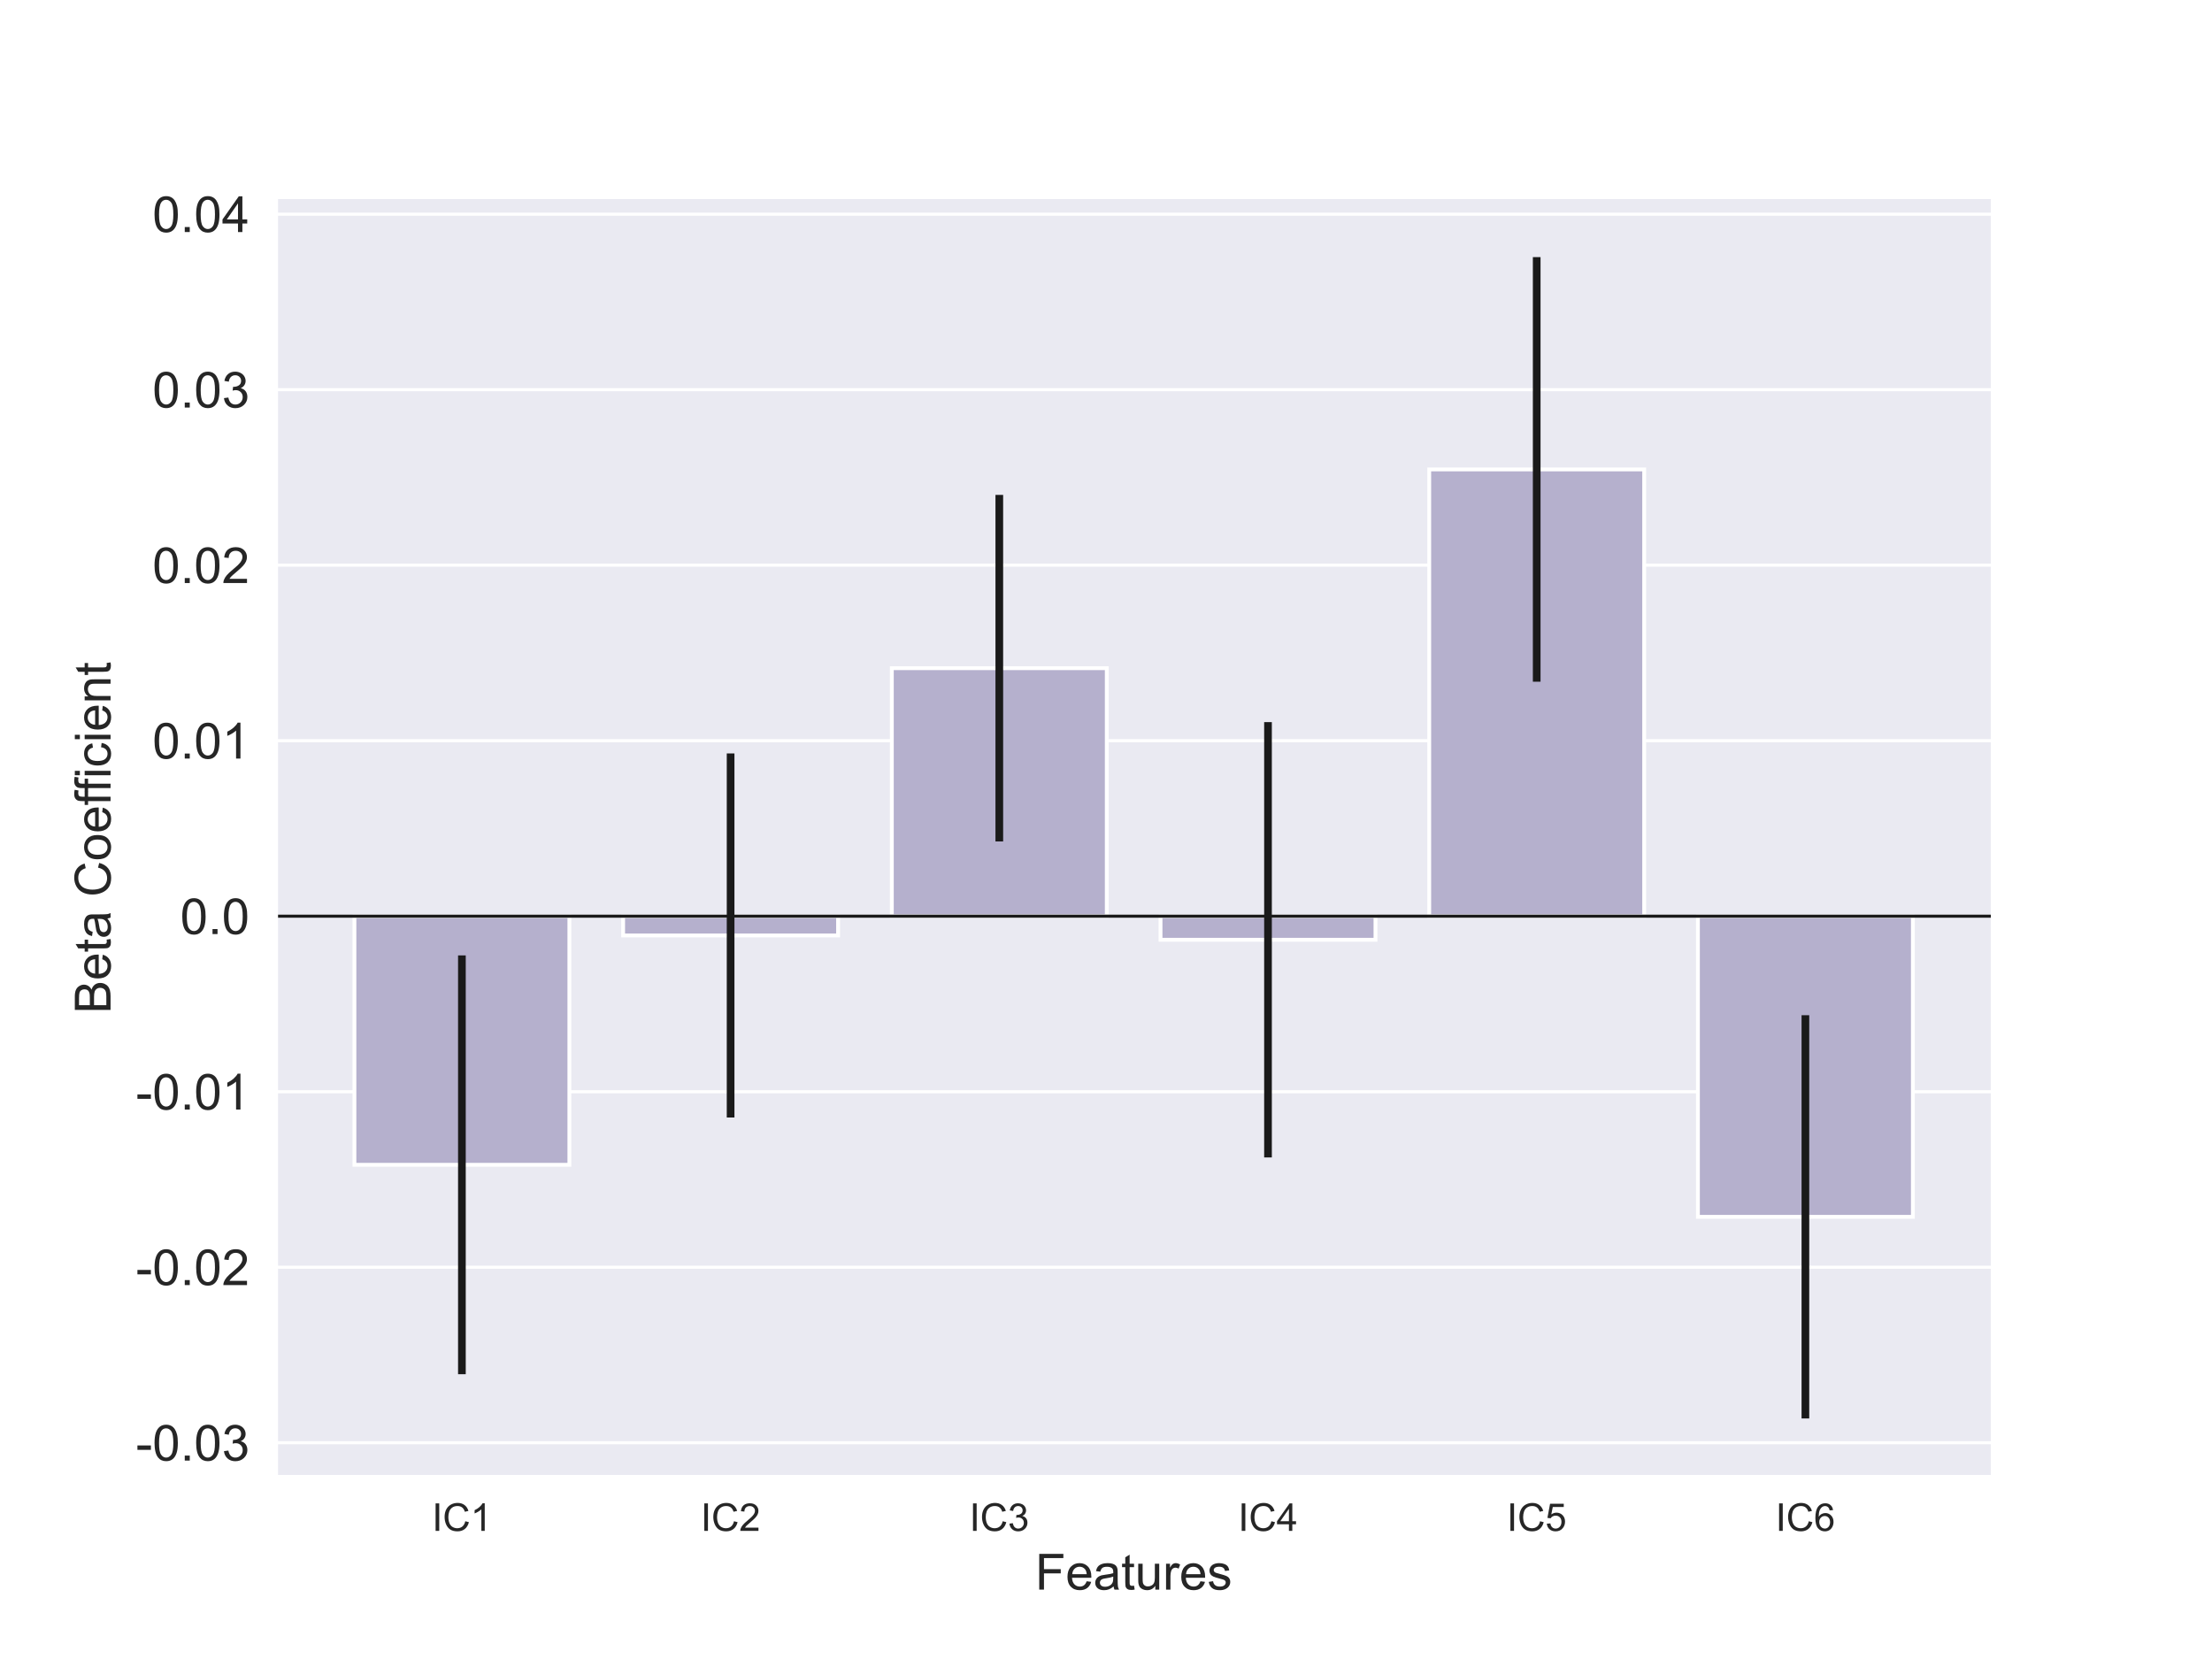
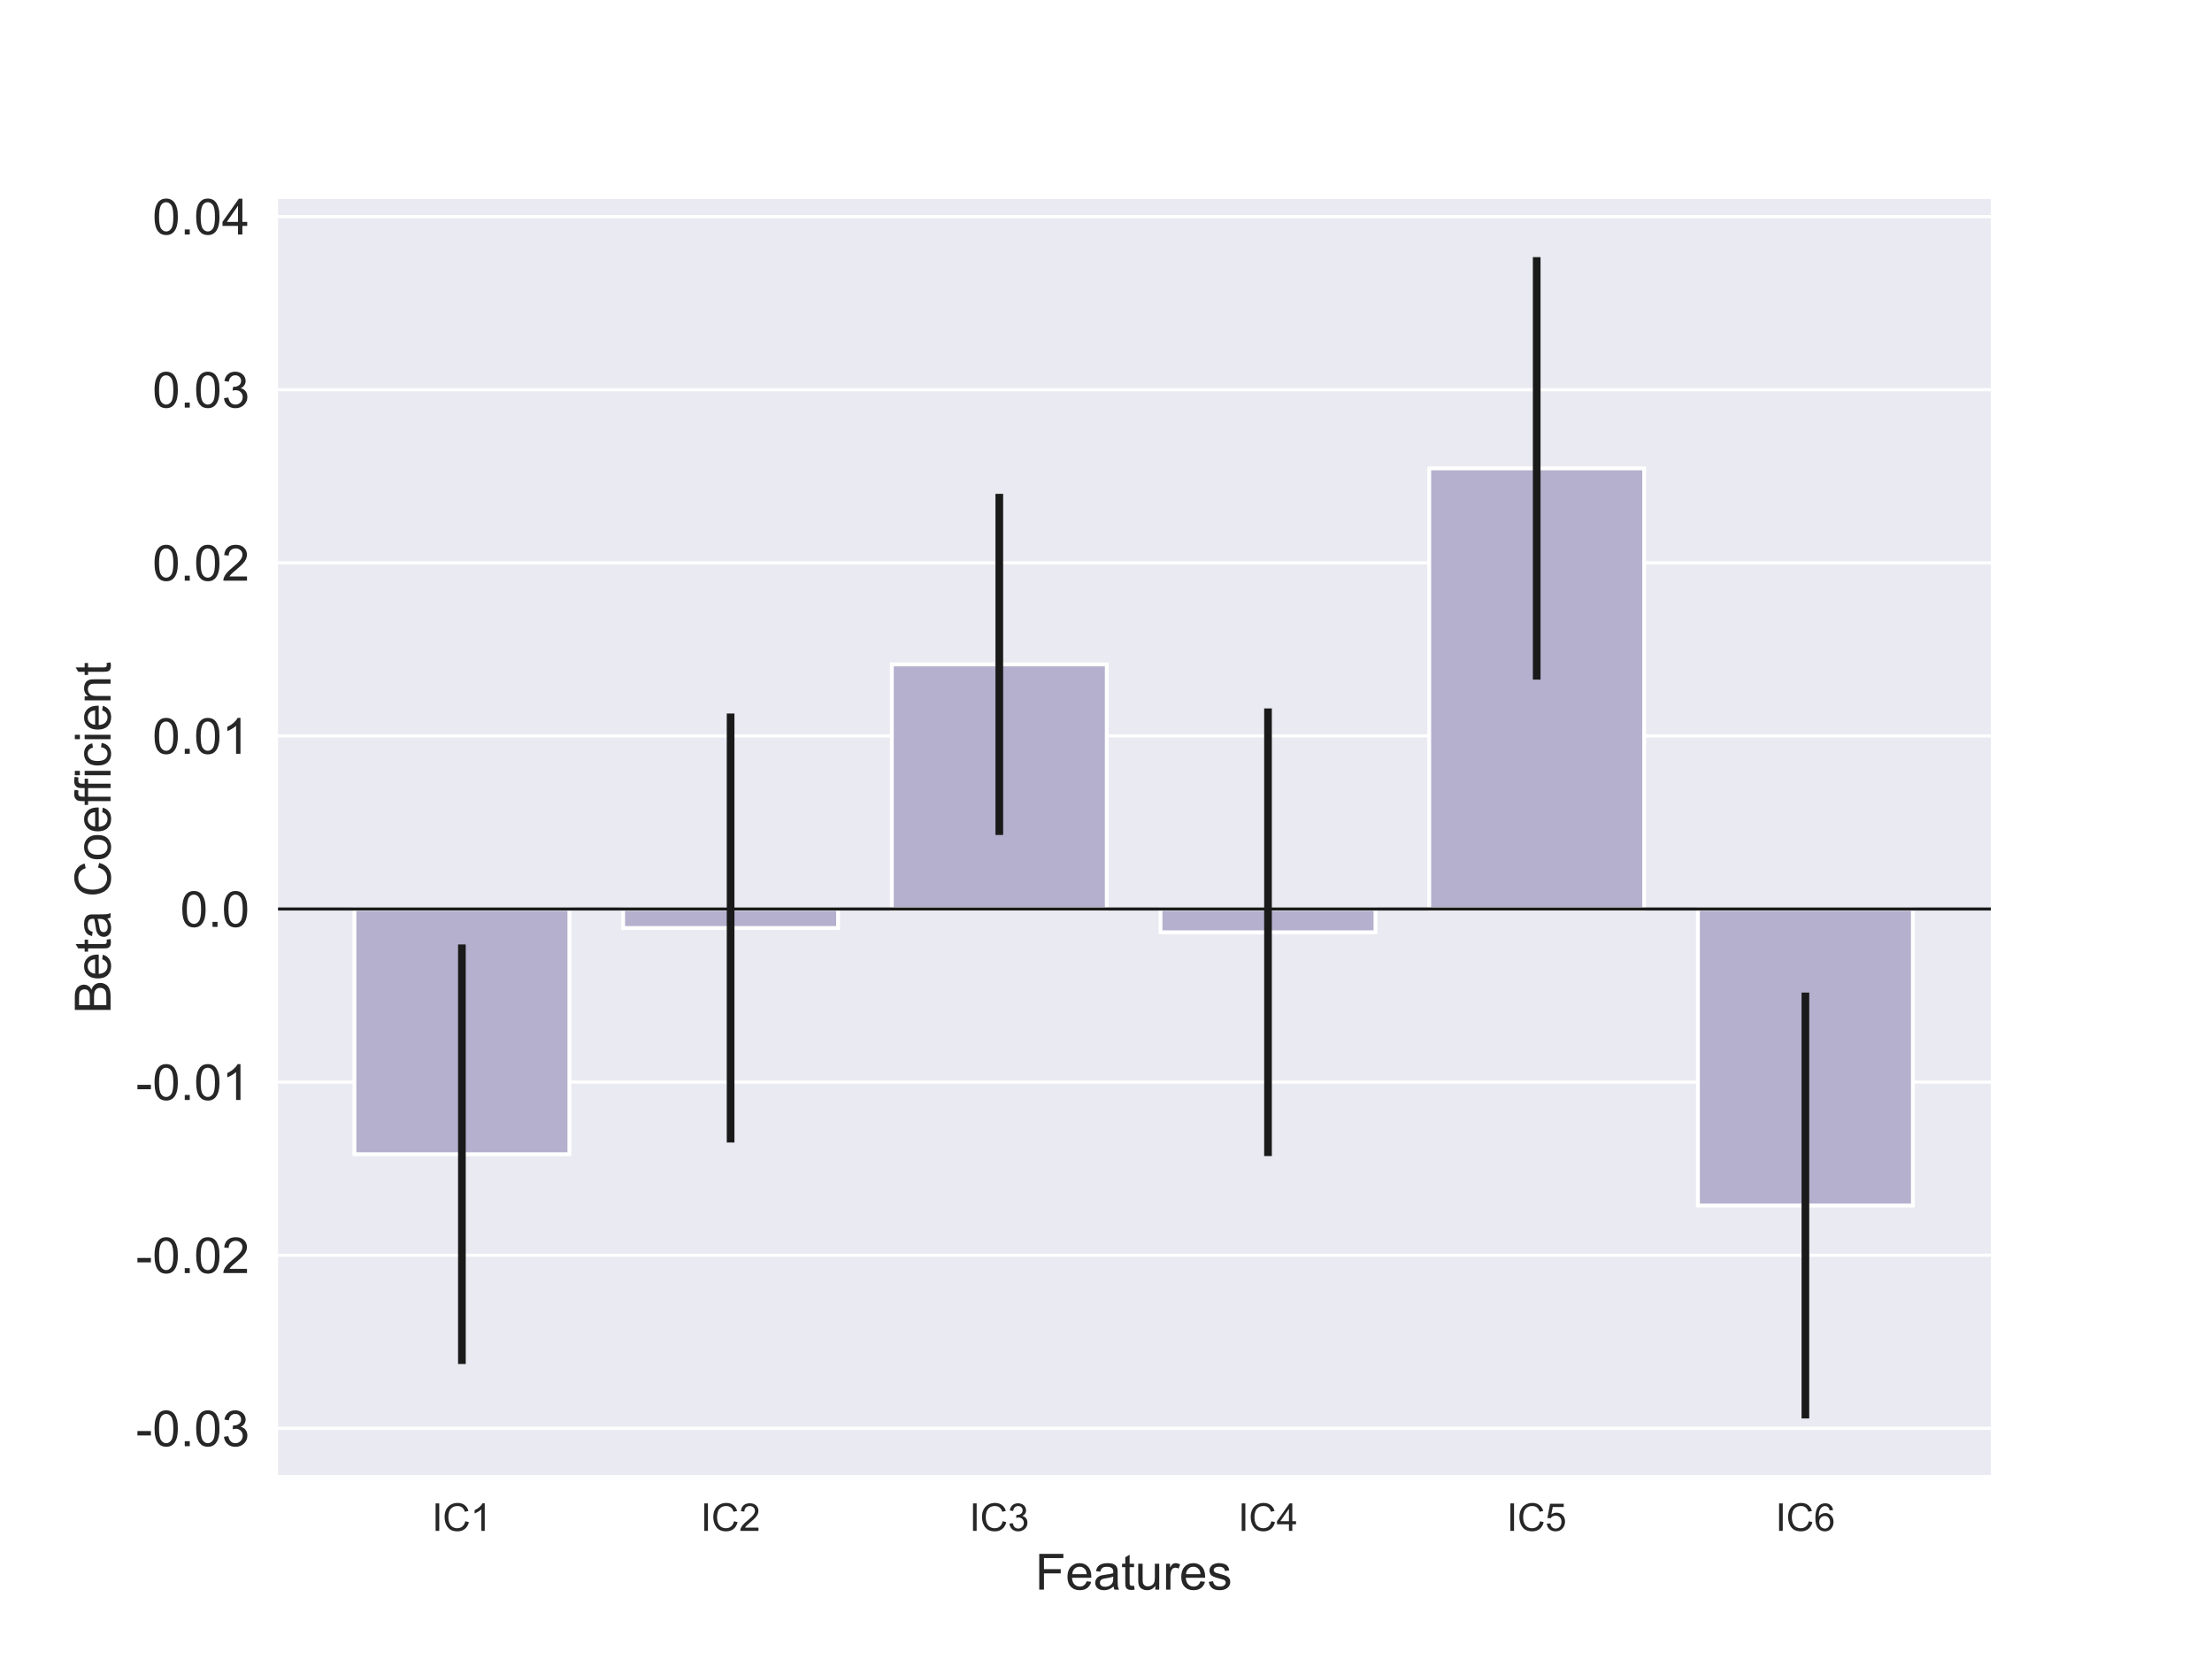
<svg xmlns="http://www.w3.org/2000/svg" xmlns:xlink="http://www.w3.org/1999/xlink" width="576pt" height="432pt" viewBox="0 0 576 432" version="1.1">
  <defs>
    <style type="text/css">*{stroke-linejoin: round; stroke-linecap: butt}</style>
  </defs>
  <g id="figure_1">
    <g id="patch_1">
      <path d="M 0 432  L 576 432  L 576 0  L 0 0  z " style="fill: #ffffff" />
    </g>
    <g id="axes_1">
      <g id="patch_2">
        <path d="M 72 384.48  L 518.4 384.48  L 518.4 51.84  L 72 51.84  z " style="fill: #eaeaf2" />
      </g>
      <g id="matplotlib.axis_1">
        <g id="xtick_1">
          <g id="text_1">
            <g style="fill: #262626" transform="translate(112.4979 398.6378) scale(0.1 -0.1)">
              <defs>
                <path id="ArialMT-49" d="M 597 0  L 597 4581  L 1203 4581  L 1203 0  L 597 0  z " transform="scale(0.015625)" />
                <path id="ArialMT-43" d="M 3763 1606  L 4369 1453  Q 4178 706 3683 314  Q 3188 -78 2472 -78  Q 1731 -78 1267 223  Q 803 525 561 1097  Q 319 1669 319 2325  Q 319 3041 592 3573  Q 866 4106 1370 4382  Q 1875 4659 2481 4659  Q 3169 4659 3637 4309  Q 4106 3959 4291 3325  L 3694 3184  Q 3534 3684 3231 3912  Q 2928 4141 2469 4141  Q 1941 4141 1586 3887  Q 1231 3634 1087 3207  Q 944 2781 944 2328  Q 944 1744 1114 1308  Q 1284 872 1643 656  Q 2003 441 2422 441  Q 2931 441 3284 734  Q 3638 1028 3763 1606  z " transform="scale(0.015625)" />
                <path id="ArialMT-31" d="M 2384 0  L 1822 0  L 1822 3584  Q 1619 3391 1289 3197  Q 959 3003 697 2906  L 697 3450  Q 1169 3672 1522 3987  Q 1875 4303 2022 4600  L 2384 4600  L 2384 0  z " transform="scale(0.015625)" />
              </defs>
              <use xlink:href="#ArialMT-49" />
              <use xlink:href="#ArialMT-43" x="27.783" />
              <use xlink:href="#ArialMT-31" x="100" />
            </g>
          </g>
        </g>
        <g id="xtick_2">
          <g id="text_2">
            <g style="fill: #262626" transform="translate(182.4666 398.6378) scale(0.1 -0.1)">
              <defs>
                <path id="ArialMT-32" d="M 3222 541  L 3222 0  L 194 0  Q 188 203 259 391  Q 375 700 629 1000  Q 884 1300 1366 1694  Q 2113 2306 2375 2664  Q 2638 3022 2638 3341  Q 2638 3675 2398 3904  Q 2159 4134 1775 4134  Q 1369 4134 1125 3890  Q 881 3647 878 3216  L 300 3275  Q 359 3922 746 4261  Q 1134 4600 1788 4600  Q 2447 4600 2831 4234  Q 3216 3869 3216 3328  Q 3216 3053 3103 2787  Q 2991 2522 2730 2228  Q 2469 1934 1863 1422  Q 1356 997 1212 845  Q 1069 694 975 541  L 3222 541  z " transform="scale(0.015625)" />
              </defs>
              <use xlink:href="#ArialMT-49" />
              <use xlink:href="#ArialMT-43" x="27.783" />
              <use xlink:href="#ArialMT-32" x="100" />
            </g>
          </g>
        </g>
        <g id="xtick_3">
          <g id="text_3">
            <g style="fill: #262626" transform="translate(252.4352 398.6378) scale(0.1 -0.1)">
              <defs>
                <path id="ArialMT-33" d="M 269 1209  L 831 1284  Q 928 806 1161 595  Q 1394 384 1728 384  Q 2125 384 2398 659  Q 2672 934 2672 1341  Q 2672 1728 2419 1979  Q 2166 2231 1775 2231  Q 1616 2231 1378 2169  L 1441 2663  Q 1497 2656 1531 2656  Q 1891 2656 2178 2843  Q 2466 3031 2466 3422  Q 2466 3731 2256 3934  Q 2047 4138 1716 4138  Q 1388 4138 1169 3931  Q 950 3725 888 3313  L 325 3413  Q 428 3978 793 4289  Q 1159 4600 1703 4600  Q 2078 4600 2393 4439  Q 2709 4278 2876 4000  Q 3044 3722 3044 3409  Q 3044 3113 2884 2869  Q 2725 2625 2413 2481  Q 2819 2388 3044 2092  Q 3269 1797 3269 1353  Q 3269 753 2831 336  Q 2394 -81 1725 -81  Q 1122 -81 723 278  Q 325 638 269 1209  z " transform="scale(0.015625)" />
              </defs>
              <use xlink:href="#ArialMT-49" />
              <use xlink:href="#ArialMT-43" x="27.783" />
              <use xlink:href="#ArialMT-33" x="100" />
            </g>
          </g>
        </g>
        <g id="xtick_4">
          <g id="text_4">
            <g style="fill: #262626" transform="translate(322.4039 398.6378) scale(0.1 -0.1)">
              <defs>
                <path id="ArialMT-34" d="M 2069 0  L 2069 1097  L 81 1097  L 81 1613  L 2172 4581  L 2631 4581  L 2631 1613  L 3250 1613  L 3250 1097  L 2631 1097  L 2631 0  L 2069 0  z M 2069 1613  L 2069 3678  L 634 1613  L 2069 1613  z " transform="scale(0.015625)" />
              </defs>
              <use xlink:href="#ArialMT-49" />
              <use xlink:href="#ArialMT-43" x="27.783" />
              <use xlink:href="#ArialMT-34" x="100" />
            </g>
          </g>
        </g>
        <g id="xtick_5">
          <g id="text_5">
            <g style="fill: #262626" transform="translate(392.3725 398.6378) scale(0.1 -0.1)">
              <defs>
                <path id="ArialMT-35" d="M 266 1200  L 856 1250  Q 922 819 1161 601  Q 1400 384 1738 384  Q 2144 384 2425 690  Q 2706 997 2706 1503  Q 2706 1984 2436 2262  Q 2166 2541 1728 2541  Q 1456 2541 1237 2417  Q 1019 2294 894 2097  L 366 2166  L 809 4519  L 3088 4519  L 3088 3981  L 1259 3981  L 1013 2750  Q 1425 3038 1878 3038  Q 2478 3038 2890 2622  Q 3303 2206 3303 1553  Q 3303 931 2941 478  Q 2500 -78 1738 -78  Q 1113 -78 717 272  Q 322 622 266 1200  z " transform="scale(0.015625)" />
              </defs>
              <use xlink:href="#ArialMT-49" />
              <use xlink:href="#ArialMT-43" x="27.783" />
              <use xlink:href="#ArialMT-35" x="100" />
            </g>
          </g>
        </g>
        <g id="xtick_6">
          <g id="text_6">
            <g style="fill: #262626" transform="translate(462.3412 398.6378) scale(0.1 -0.1)">
              <defs>
                <path id="ArialMT-36" d="M 3184 3459  L 2625 3416  Q 2550 3747 2413 3897  Q 2184 4138 1850 4138  Q 1581 4138 1378 3988  Q 1113 3794 959 3422  Q 806 3050 800 2363  Q 1003 2672 1297 2822  Q 1591 2972 1913 2972  Q 2475 2972 2870 2558  Q 3266 2144 3266 1488  Q 3266 1056 3080 686  Q 2894 316 2569 119  Q 2244 -78 1831 -78  Q 1128 -78 684 439  Q 241 956 241 2144  Q 241 3472 731 4075  Q 1159 4600 1884 4600  Q 2425 4600 2770 4297  Q 3116 3994 3184 3459  z M 888 1484  Q 888 1194 1011 928  Q 1134 663 1356 523  Q 1578 384 1822 384  Q 2178 384 2434 671  Q 2691 959 2691 1453  Q 2691 1928 2437 2201  Q 2184 2475 1800 2475  Q 1419 2475 1153 2201  Q 888 1928 888 1484  z " transform="scale(0.015625)" />
              </defs>
              <use xlink:href="#ArialMT-49" />
              <use xlink:href="#ArialMT-43" x="27.783" />
              <use xlink:href="#ArialMT-36" x="100" />
            </g>
          </g>
        </g>
        <g id="text_7">
          <g style="fill: #262626" transform="translate(269.5514 413.9305) scale(0.13 -0.13)">
            <defs>
              <path id="ArialMT-46" d="M 525 0  L 525 4581  L 3616 4581  L 3616 4041  L 1131 4041  L 1131 2622  L 3281 2622  L 3281 2081  L 1131 2081  L 1131 0  L 525 0  z " transform="scale(0.015625)" />
              <path id="ArialMT-65" d="M 2694 1069  L 3275 997  Q 3138 488 2766 206  Q 2394 -75 1816 -75  Q 1088 -75 661 373  Q 234 822 234 1631  Q 234 2469 665 2931  Q 1097 3394 1784 3394  Q 2450 3394 2872 2941  Q 3294 2488 3294 1666  Q 3294 1616 3291 1516  L 816 1516  Q 847 969 1125 678  Q 1403 388 1819 388  Q 2128 388 2347 550  Q 2566 713 2694 1069  z M 847 1978  L 2700 1978  Q 2663 2397 2488 2606  Q 2219 2931 1791 2931  Q 1403 2931 1139 2672  Q 875 2413 847 1978  z " transform="scale(0.015625)" />
              <path id="ArialMT-61" d="M 2588 409  Q 2275 144 1986 34  Q 1697 -75 1366 -75  Q 819 -75 525 192  Q 231 459 231 875  Q 231 1119 342 1320  Q 453 1522 633 1644  Q 813 1766 1038 1828  Q 1203 1872 1538 1913  Q 2219 1994 2541 2106  Q 2544 2222 2544 2253  Q 2544 2597 2384 2738  Q 2169 2928 1744 2928  Q 1347 2928 1158 2789  Q 969 2650 878 2297  L 328 2372  Q 403 2725 575 2942  Q 747 3159 1072 3276  Q 1397 3394 1825 3394  Q 2250 3394 2515 3294  Q 2781 3194 2906 3042  Q 3031 2891 3081 2659  Q 3109 2516 3109 2141  L 3109 1391  Q 3109 606 3145 398  Q 3181 191 3288 0  L 2700 0  Q 2613 175 2588 409  z M 2541 1666  Q 2234 1541 1622 1453  Q 1275 1403 1131 1340  Q 988 1278 909 1158  Q 831 1038 831 891  Q 831 666 1001 516  Q 1172 366 1500 366  Q 1825 366 2078 508  Q 2331 650 2450 897  Q 2541 1088 2541 1459  L 2541 1666  z " transform="scale(0.015625)" />
              <path id="ArialMT-74" d="M 1650 503  L 1731 6  Q 1494 -44 1306 -44  Q 1000 -44 831 53  Q 663 150 594 308  Q 525 466 525 972  L 525 2881  L 113 2881  L 113 3319  L 525 3319  L 525 4141  L 1084 4478  L 1084 3319  L 1650 3319  L 1650 2881  L 1084 2881  L 1084 941  Q 1084 700 1114 631  Q 1144 563 1211 522  Q 1278 481 1403 481  Q 1497 481 1650 503  z " transform="scale(0.015625)" />
              <path id="ArialMT-75" d="M 2597 0  L 2597 488  Q 2209 -75 1544 -75  Q 1250 -75 995 37  Q 741 150 617 320  Q 494 491 444 738  Q 409 903 409 1263  L 409 3319  L 972 3319  L 972 1478  Q 972 1038 1006 884  Q 1059 663 1231 536  Q 1403 409 1656 409  Q 1909 409 2131 539  Q 2353 669 2445 892  Q 2538 1116 2538 1541  L 2538 3319  L 3100 3319  L 3100 0  L 2597 0  z " transform="scale(0.015625)" />
              <path id="ArialMT-72" d="M 416 0  L 416 3319  L 922 3319  L 922 2816  Q 1116 3169 1280 3281  Q 1444 3394 1641 3394  Q 1925 3394 2219 3213  L 2025 2691  Q 1819 2813 1613 2813  Q 1428 2813 1281 2702  Q 1134 2591 1072 2394  Q 978 2094 978 1738  L 978 0  L 416 0  z " transform="scale(0.015625)" />
              <path id="ArialMT-73" d="M 197 991  L 753 1078  Q 800 744 1014 566  Q 1228 388 1613 388  Q 2000 388 2187 545  Q 2375 703 2375 916  Q 2375 1106 2209 1216  Q 2094 1291 1634 1406  Q 1016 1563 777 1677  Q 538 1791 414 1992  Q 291 2194 291 2438  Q 291 2659 392 2848  Q 494 3038 669 3163  Q 800 3259 1026 3326  Q 1253 3394 1513 3394  Q 1903 3394 2198 3281  Q 2494 3169 2634 2976  Q 2775 2784 2828 2463  L 2278 2388  Q 2241 2644 2061 2787  Q 1881 2931 1553 2931  Q 1166 2931 1000 2803  Q 834 2675 834 2503  Q 834 2394 903 2306  Q 972 2216 1119 2156  Q 1203 2125 1616 2013  Q 2213 1853 2448 1751  Q 2684 1650 2818 1456  Q 2953 1263 2953 975  Q 2953 694 2789 445  Q 2625 197 2315 61  Q 2006 -75 1616 -75  Q 969 -75 630 194  Q 291 463 197 991  z " transform="scale(0.015625)" />
            </defs>
            <use xlink:href="#ArialMT-46" />
            <use xlink:href="#ArialMT-65" x="61.084" />
            <use xlink:href="#ArialMT-61" x="116.699" />
            <use xlink:href="#ArialMT-74" x="172.314" />
            <use xlink:href="#ArialMT-75" x="200.098" />
            <use xlink:href="#ArialMT-72" x="255.713" />
            <use xlink:href="#ArialMT-65" x="289.014" />
            <use xlink:href="#ArialMT-73" x="344.629" />
          </g>
        </g>
      </g>
      <g id="matplotlib.axis_2">
        <g id="ytick_1">
          <g id="line2d_1">
-             <path d="M 72 375.68  L 518.4 375.68  " clip-path="url(#p471efda7b2)" style="fill: none; stroke: #ffffff; stroke-width: 0.8; stroke-linecap: round" />
+             <path d="M 72 371.93  L 518.4 371.93  " clip-path="url(#p255777f9bd)" style="fill: none; stroke: #ffffff; stroke-width: 0.8; stroke-linecap: round" />
          </g>
          <g id="text_8">
-             <g style="fill: #262626" transform="translate(35.37219 380.3327) scale(0.13 -0.13)">
+             <g style="fill: #262626" transform="translate(35.37219 376.5825) scale(0.13 -0.13)">
              <defs>
                <path id="ArialMT-2d" d="M 203 1375  L 203 1941  L 1931 1941  L 1931 1375  L 203 1375  z " transform="scale(0.015625)" />
                <path id="ArialMT-30" d="M 266 2259  Q 266 3072 433 3567  Q 600 4063 929 4331  Q 1259 4600 1759 4600  Q 2128 4600 2406 4451  Q 2684 4303 2865 4023  Q 3047 3744 3150 3342  Q 3253 2941 3253 2259  Q 3253 1453 3087 958  Q 2922 463 2592 192  Q 2263 -78 1759 -78  Q 1097 -78 719 397  Q 266 969 266 2259  z M 844 2259  Q 844 1131 1108 757  Q 1372 384 1759 384  Q 2147 384 2411 759  Q 2675 1134 2675 2259  Q 2675 3391 2411 3762  Q 2147 4134 1753 4134  Q 1366 4134 1134 3806  Q 844 3388 844 2259  z " transform="scale(0.015625)" />
                <path id="ArialMT-2e" d="M 581 0  L 581 641  L 1222 641  L 1222 0  L 581 0  z " transform="scale(0.015625)" />
              </defs>
              <use xlink:href="#ArialMT-2d" />
              <use xlink:href="#ArialMT-30" x="33.301" />
              <use xlink:href="#ArialMT-2e" x="88.916" />
              <use xlink:href="#ArialMT-30" x="116.699" />
              <use xlink:href="#ArialMT-33" x="172.314" />
            </g>
          </g>
        </g>
        <g id="ytick_2">
          <g id="line2d_2">
-             <path d="M 72 329.978  L 518.4 329.978  " clip-path="url(#p471efda7b2)" style="fill: none; stroke: #ffffff; stroke-width: 0.8; stroke-linecap: round" />
+             <path d="M 72 326.855  L 518.4 326.855  " clip-path="url(#p255777f9bd)" style="fill: none; stroke: #ffffff; stroke-width: 0.8; stroke-linecap: round" />
          </g>
          <g id="text_9">
-             <g style="fill: #262626" transform="translate(35.37219 334.6309) scale(0.13 -0.13)">
+             <g style="fill: #262626" transform="translate(35.37219 331.5073) scale(0.13 -0.13)">
              <use xlink:href="#ArialMT-2d" />
              <use xlink:href="#ArialMT-30" x="33.301" />
              <use xlink:href="#ArialMT-2e" x="88.916" />
              <use xlink:href="#ArialMT-30" x="116.699" />
              <use xlink:href="#ArialMT-32" x="172.314" />
            </g>
          </g>
        </g>
        <g id="ytick_3">
          <g id="line2d_3">
-             <path d="M 72 284.277  L 518.4 284.277  " clip-path="url(#p471efda7b2)" style="fill: none; stroke: #ffffff; stroke-width: 0.8; stroke-linecap: round" />
+             <path d="M 72 281.779  L 518.4 281.779  " clip-path="url(#p255777f9bd)" style="fill: none; stroke: #ffffff; stroke-width: 0.8; stroke-linecap: round" />
          </g>
          <g id="text_10">
-             <g style="fill: #262626" transform="translate(35.37219 288.9292) scale(0.13 -0.13)">
+             <g style="fill: #262626" transform="translate(35.37219 286.432) scale(0.13 -0.13)">
              <use xlink:href="#ArialMT-2d" />
              <use xlink:href="#ArialMT-30" x="33.301" />
              <use xlink:href="#ArialMT-2e" x="88.916" />
              <use xlink:href="#ArialMT-30" x="116.699" />
              <use xlink:href="#ArialMT-31" x="172.314" />
            </g>
          </g>
        </g>
        <g id="ytick_4">
          <g id="line2d_4">
-             <path d="M 72 238.575  L 518.4 238.575  " clip-path="url(#p471efda7b2)" style="fill: none; stroke: #ffffff; stroke-width: 0.8; stroke-linecap: round" />
+             <path d="M 72 236.704  L 518.4 236.704  " clip-path="url(#p255777f9bd)" style="fill: none; stroke: #ffffff; stroke-width: 0.8; stroke-linecap: round" />
          </g>
          <g id="text_11">
-             <g style="fill: #262626" transform="translate(46.93 243.2275) scale(0.13 -0.13)">
+             <g style="fill: #262626" transform="translate(46.93 241.3568) scale(0.13 -0.13)">
              <use xlink:href="#ArialMT-30" />
              <use xlink:href="#ArialMT-2e" x="55.615" />
              <use xlink:href="#ArialMT-30" x="83.398" />
            </g>
          </g>
        </g>
        <g id="ytick_5">
          <g id="line2d_5">
-             <path d="M 72 192.873  L 518.4 192.873  " clip-path="url(#p471efda7b2)" style="fill: none; stroke: #ffffff; stroke-width: 0.8; stroke-linecap: round" />
+             <path d="M 72 191.629  L 518.4 191.629  " clip-path="url(#p255777f9bd)" style="fill: none; stroke: #ffffff; stroke-width: 0.8; stroke-linecap: round" />
          </g>
          <g id="text_12">
-             <g style="fill: #262626" transform="translate(39.70078 197.5257) scale(0.13 -0.13)">
+             <g style="fill: #262626" transform="translate(39.70078 196.2816) scale(0.13 -0.13)">
              <use xlink:href="#ArialMT-30" />
              <use xlink:href="#ArialMT-2e" x="55.615" />
              <use xlink:href="#ArialMT-30" x="83.398" />
              <use xlink:href="#ArialMT-31" x="139.014" />
            </g>
          </g>
        </g>
        <g id="ytick_6">
          <g id="line2d_6">
-             <path d="M 72 147.171  L 518.4 147.171  " clip-path="url(#p471efda7b2)" style="fill: none; stroke: #ffffff; stroke-width: 0.8; stroke-linecap: round" />
+             <path d="M 72 146.554  L 518.4 146.554  " clip-path="url(#p255777f9bd)" style="fill: none; stroke: #ffffff; stroke-width: 0.8; stroke-linecap: round" />
          </g>
          <g id="text_13">
-             <g style="fill: #262626" transform="translate(39.70078 151.824) scale(0.13 -0.13)">
+             <g style="fill: #262626" transform="translate(39.70078 151.2064) scale(0.13 -0.13)">
              <use xlink:href="#ArialMT-30" />
              <use xlink:href="#ArialMT-2e" x="55.615" />
              <use xlink:href="#ArialMT-30" x="83.398" />
              <use xlink:href="#ArialMT-32" x="139.014" />
            </g>
          </g>
        </g>
        <g id="ytick_7">
          <g id="line2d_7">
-             <path d="M 72 101.47  L 518.4 101.47  " clip-path="url(#p471efda7b2)" style="fill: none; stroke: #ffffff; stroke-width: 0.8; stroke-linecap: round" />
+             <path d="M 72 101.479  L 518.4 101.479  " clip-path="url(#p255777f9bd)" style="fill: none; stroke: #ffffff; stroke-width: 0.8; stroke-linecap: round" />
          </g>
          <g id="text_14">
-             <g style="fill: #262626" transform="translate(39.70078 106.1222) scale(0.13 -0.13)">
+             <g style="fill: #262626" transform="translate(39.70078 106.1312) scale(0.13 -0.13)">
              <use xlink:href="#ArialMT-30" />
              <use xlink:href="#ArialMT-2e" x="55.615" />
              <use xlink:href="#ArialMT-30" x="83.398" />
              <use xlink:href="#ArialMT-33" x="139.014" />
            </g>
          </g>
        </g>
        <g id="ytick_8">
          <g id="line2d_8">
-             <path d="M 72 55.768  L 518.4 55.768  " clip-path="url(#p471efda7b2)" style="fill: none; stroke: #ffffff; stroke-width: 0.8; stroke-linecap: round" />
+             <path d="M 72 56.403  L 518.4 56.403  " clip-path="url(#p255777f9bd)" style="fill: none; stroke: #ffffff; stroke-width: 0.8; stroke-linecap: round" />
          </g>
          <g id="text_15">
-             <g style="fill: #262626" transform="translate(39.70078 60.4205) scale(0.13 -0.13)">
+             <g style="fill: #262626" transform="translate(39.70078 61.05603) scale(0.13 -0.13)">
              <use xlink:href="#ArialMT-30" />
              <use xlink:href="#ArialMT-2e" x="55.615" />
              <use xlink:href="#ArialMT-30" x="83.398" />
              <use xlink:href="#ArialMT-34" x="139.014" />
            </g>
          </g>
        </g>
        <g id="text_16">
          <g style="fill: #262626" transform="translate(28.78844 263.9312) rotate(-90) scale(0.13 -0.13)">
            <defs>
              <path id="ArialMT-42" d="M 469 0  L 469 4581  L 2188 4581  Q 2713 4581 3030 4442  Q 3347 4303 3526 4014  Q 3706 3725 3706 3409  Q 3706 3116 3547 2856  Q 3388 2597 3066 2438  Q 3481 2316 3704 2022  Q 3928 1728 3928 1328  Q 3928 1006 3792 729  Q 3656 453 3456 303  Q 3256 153 2954 76  Q 2653 0 2216 0  L 469 0  z M 1075 2656  L 2066 2656  Q 2469 2656 2644 2709  Q 2875 2778 2992 2937  Q 3109 3097 3109 3338  Q 3109 3566 3000 3739  Q 2891 3913 2687 3977  Q 2484 4041 1991 4041  L 1075 4041  L 1075 2656  z M 1075 541  L 2216 541  Q 2509 541 2628 563  Q 2838 600 2978 687  Q 3119 775 3209 942  Q 3300 1109 3300 1328  Q 3300 1584 3169 1773  Q 3038 1963 2805 2039  Q 2572 2116 2134 2116  L 1075 2116  L 1075 541  z " transform="scale(0.015625)" />
              <path id="ArialMT-20" transform="scale(0.015625)" />
              <path id="ArialMT-6f" d="M 213 1659  Q 213 2581 725 3025  Q 1153 3394 1769 3394  Q 2453 3394 2887 2945  Q 3322 2497 3322 1706  Q 3322 1066 3130 698  Q 2938 331 2570 128  Q 2203 -75 1769 -75  Q 1072 -75 642 372  Q 213 819 213 1659  z M 791 1659  Q 791 1022 1069 705  Q 1347 388 1769 388  Q 2188 388 2466 706  Q 2744 1025 2744 1678  Q 2744 2294 2464 2611  Q 2184 2928 1769 2928  Q 1347 2928 1069 2612  Q 791 2297 791 1659  z " transform="scale(0.015625)" />
              <path id="ArialMT-66" d="M 556 0  L 556 2881  L 59 2881  L 59 3319  L 556 3319  L 556 3672  Q 556 4006 616 4169  Q 697 4388 901 4523  Q 1106 4659 1475 4659  Q 1713 4659 2000 4603  L 1916 4113  Q 1741 4144 1584 4144  Q 1328 4144 1222 4034  Q 1116 3925 1116 3625  L 1116 3319  L 1763 3319  L 1763 2881  L 1116 2881  L 1116 0  L 556 0  z " transform="scale(0.015625)" />
              <path id="ArialMT-69" d="M 425 3934  L 425 4581  L 988 4581  L 988 3934  L 425 3934  z M 425 0  L 425 3319  L 988 3319  L 988 0  L 425 0  z " transform="scale(0.015625)" />
              <path id="ArialMT-63" d="M 2588 1216  L 3141 1144  Q 3050 572 2676 248  Q 2303 -75 1759 -75  Q 1078 -75 664 370  Q 250 816 250 1647  Q 250 2184 428 2587  Q 606 2991 970 3192  Q 1334 3394 1763 3394  Q 2303 3394 2647 3120  Q 2991 2847 3088 2344  L 2541 2259  Q 2463 2594 2264 2762  Q 2066 2931 1784 2931  Q 1359 2931 1093 2626  Q 828 2322 828 1663  Q 828 994 1084 691  Q 1341 388 1753 388  Q 2084 388 2306 591  Q 2528 794 2588 1216  z " transform="scale(0.015625)" />
              <path id="ArialMT-6e" d="M 422 0  L 422 3319  L 928 3319  L 928 2847  Q 1294 3394 1984 3394  Q 2284 3394 2536 3286  Q 2788 3178 2913 3003  Q 3038 2828 3088 2588  Q 3119 2431 3119 2041  L 3119 0  L 2556 0  L 2556 2019  Q 2556 2363 2490 2533  Q 2425 2703 2258 2804  Q 2091 2906 1866 2906  Q 1506 2906 1245 2678  Q 984 2450 984 1813  L 984 0  L 422 0  z " transform="scale(0.015625)" />
            </defs>
            <use xlink:href="#ArialMT-42" />
            <use xlink:href="#ArialMT-65" x="66.699" />
            <use xlink:href="#ArialMT-74" x="122.314" />
            <use xlink:href="#ArialMT-61" x="150.098" />
            <use xlink:href="#ArialMT-20" x="205.713" />
            <use xlink:href="#ArialMT-43" x="233.496" />
            <use xlink:href="#ArialMT-6f" x="305.713" />
            <use xlink:href="#ArialMT-65" x="361.328" />
            <use xlink:href="#ArialMT-66" x="416.943" />
            <use xlink:href="#ArialMT-66" x="442.977" />
            <use xlink:href="#ArialMT-69" x="470.76" />
            <use xlink:href="#ArialMT-63" x="492.977" />
            <use xlink:href="#ArialMT-69" x="542.977" />
            <use xlink:href="#ArialMT-65" x="565.193" />
            <use xlink:href="#ArialMT-6e" x="620.809" />
            <use xlink:href="#ArialMT-74" x="676.424" />
          </g>
        </g>
      </g>
      <g id="patch_3">
-         <path d="M 92.291 238.575  L 148.266 238.575  L 148.266 303.311  L 92.291 303.311  z " clip-path="url(#p471efda7b2)" style="fill: #b5b0cd; stroke: #ffffff; stroke-linejoin: miter" />
+         <path d="M 92.291 236.704  L 148.266 236.704  L 148.266 300.553  L 92.291 300.553  z " clip-path="url(#p255777f9bd)" style="fill: #b5b0cd; stroke: #ffffff; stroke-linejoin: miter" />
      </g>
      <g id="patch_4">
-         <path d="M 162.26 238.575  L 218.234 238.575  L 218.234 243.591  L 162.26 243.591  z " clip-path="url(#p471efda7b2)" style="fill: #b5b0cd; stroke: #ffffff; stroke-linejoin: miter" />
+         <path d="M 162.26 236.704  L 218.234 236.704  L 218.234 241.652  L 162.26 241.652  z " clip-path="url(#p255777f9bd)" style="fill: #b5b0cd; stroke: #ffffff; stroke-linejoin: miter" />
      </g>
      <g id="patch_5">
-         <path d="M 232.228 238.575  L 288.203 238.575  L 288.203 173.993  L 232.228 173.993  z " clip-path="url(#p471efda7b2)" style="fill: #b5b0cd; stroke: #ffffff; stroke-linejoin: miter" />
+         <path d="M 232.228 236.704  L 288.203 236.704  L 288.203 173.008  L 232.228 173.008  z " clip-path="url(#p255777f9bd)" style="fill: #b5b0cd; stroke: #ffffff; stroke-linejoin: miter" />
      </g>
      <g id="patch_6">
-         <path d="M 302.197 238.575  L 358.172 238.575  L 358.172 244.713  L 302.197 244.713  z " clip-path="url(#p471efda7b2)" style="fill: #b5b0cd; stroke: #ffffff; stroke-linejoin: miter" />
+         <path d="M 302.197 236.704  L 358.172 236.704  L 358.172 242.759  L 302.197 242.759  z " clip-path="url(#p255777f9bd)" style="fill: #b5b0cd; stroke: #ffffff; stroke-linejoin: miter" />
      </g>
      <g id="patch_7">
-         <path d="M 372.166 238.575  L 428.14 238.575  L 428.14 122.236  L 372.166 122.236  z " clip-path="url(#p471efda7b2)" style="fill: #b5b0cd; stroke: #ffffff; stroke-linejoin: miter" />
+         <path d="M 372.166 236.704  L 428.14 236.704  L 428.14 121.961  L 372.166 121.961  z " clip-path="url(#p255777f9bd)" style="fill: #b5b0cd; stroke: #ffffff; stroke-linejoin: miter" />
      </g>
      <g id="patch_8">
-         <path d="M 442.134 238.575  L 498.109 238.575  L 498.109 316.859  L 442.134 316.859  z " clip-path="url(#p471efda7b2)" style="fill: #b5b0cd; stroke: #ffffff; stroke-linejoin: miter" />
+         <path d="M 442.134 236.704  L 498.109 236.704  L 498.109 313.915  L 442.134 313.915  z " clip-path="url(#p255777f9bd)" style="fill: #b5b0cd; stroke: #ffffff; stroke-linejoin: miter" />
      </g>
      <g id="line2d_9">
-         <path clip-path="url(#p471efda7b2)" style="fill: none; stroke: #424242; stroke-width: 2.7; stroke-linecap: round" />
+         <path clip-path="url(#p255777f9bd)" style="fill: none; stroke: #424242; stroke-width: 2.25; stroke-linecap: round" />
      </g>
      <g id="line2d_10">
-         <path clip-path="url(#p471efda7b2)" style="fill: none; stroke: #424242; stroke-width: 2.7; stroke-linecap: round" />
+         <path clip-path="url(#p255777f9bd)" style="fill: none; stroke: #424242; stroke-width: 2.25; stroke-linecap: round" />
      </g>
      <g id="line2d_11">
-         <path clip-path="url(#p471efda7b2)" style="fill: none; stroke: #424242; stroke-width: 2.7; stroke-linecap: round" />
+         <path clip-path="url(#p255777f9bd)" style="fill: none; stroke: #424242; stroke-width: 2.25; stroke-linecap: round" />
      </g>
      <g id="line2d_12">
-         <path clip-path="url(#p471efda7b2)" style="fill: none; stroke: #424242; stroke-width: 2.7; stroke-linecap: round" />
+         <path clip-path="url(#p255777f9bd)" style="fill: none; stroke: #424242; stroke-width: 2.25; stroke-linecap: round" />
      </g>
      <g id="line2d_13">
-         <path clip-path="url(#p471efda7b2)" style="fill: none; stroke: #424242; stroke-width: 2.7; stroke-linecap: round" />
+         <path clip-path="url(#p255777f9bd)" style="fill: none; stroke: #424242; stroke-width: 2.25; stroke-linecap: round" />
      </g>
      <g id="line2d_14">
-         <path clip-path="url(#p471efda7b2)" style="fill: none; stroke: #424242; stroke-width: 2.7; stroke-linecap: round" />
+         <path clip-path="url(#p255777f9bd)" style="fill: none; stroke: #424242; stroke-width: 2.25; stroke-linecap: round" />
      </g>
      <g id="LineCollection_1">
-         <path d="M 120.278 357.835  L 120.278 248.788  " clip-path="url(#p471efda7b2)" style="fill: none; stroke: #1a1a1a; stroke-width: 2" />
-         <path d="M 190.247 290.993  L 190.247 196.19  " clip-path="url(#p471efda7b2)" style="fill: none; stroke: #1a1a1a; stroke-width: 2" />
-         <path d="M 260.216 219.114  L 260.216 128.873  " clip-path="url(#p471efda7b2)" style="fill: none; stroke: #1a1a1a; stroke-width: 2" />
-         <path d="M 330.184 301.396  L 330.184 188.031  " clip-path="url(#p471efda7b2)" style="fill: none; stroke: #1a1a1a; stroke-width: 2" />
-         <path d="M 400.153 177.512  L 400.153 66.96  " clip-path="url(#p471efda7b2)" style="fill: none; stroke: #1a1a1a; stroke-width: 2" />
-         <path d="M 470.122 369.36  L 470.122 264.358  " clip-path="url(#p471efda7b2)" style="fill: none; stroke: #1a1a1a; stroke-width: 2" />
+         <path d="M 120.278 355.183  L 120.278 245.923  " clip-path="url(#p255777f9bd)" style="fill: none; stroke: #1a1a1a; stroke-width: 2" />
+         <path d="M 190.247 297.509  L 190.247 185.794  " clip-path="url(#p255777f9bd)" style="fill: none; stroke: #1a1a1a; stroke-width: 2" />
+         <path d="M 260.216 217.426  L 260.216 128.59  " clip-path="url(#p255777f9bd)" style="fill: none; stroke: #1a1a1a; stroke-width: 2" />
+         <path d="M 330.184 301.04  L 330.184 184.477  " clip-path="url(#p255777f9bd)" style="fill: none; stroke: #1a1a1a; stroke-width: 2" />
+         <path d="M 400.153 176.961  L 400.153 66.96  " clip-path="url(#p255777f9bd)" style="fill: none; stroke: #1a1a1a; stroke-width: 2" />
+         <path d="M 470.122 369.36  L 470.122 258.47  " clip-path="url(#p255777f9bd)" style="fill: none; stroke: #1a1a1a; stroke-width: 2" />
      </g>
      <g id="line2d_15">
-         <path d="M 72 238.575  L 518.4 238.575  " clip-path="url(#p471efda7b2)" style="fill: none; stroke: #1a1a1a; stroke-width: 0.8; stroke-linecap: round" />
+         <path d="M 72 236.704  L 518.4 236.704  " clip-path="url(#p255777f9bd)" style="fill: none; stroke: #1a1a1a; stroke-width: 0.8; stroke-linecap: round" />
      </g>
      <g id="line2d_16" />
      <g id="patch_9">
        <path d="M 72 384.48  L 72 51.84  " style="fill: none; stroke: #ffffff; stroke-width: 0.8; stroke-linejoin: miter; stroke-linecap: square" />
      </g>
      <g id="patch_10">
        <path d="M 72 384.48  L 518.4 384.48  " style="fill: none; stroke: #ffffff; stroke-width: 0.8; stroke-linejoin: miter; stroke-linecap: square" />
      </g>
    </g>
  </g>
  <defs>
-     <clipPath id="p471efda7b2">
+     <clipPath id="p255777f9bd">
      <rect x="72" y="51.84" width="446.4" height="332.64" />
    </clipPath>
  </defs>
</svg>
